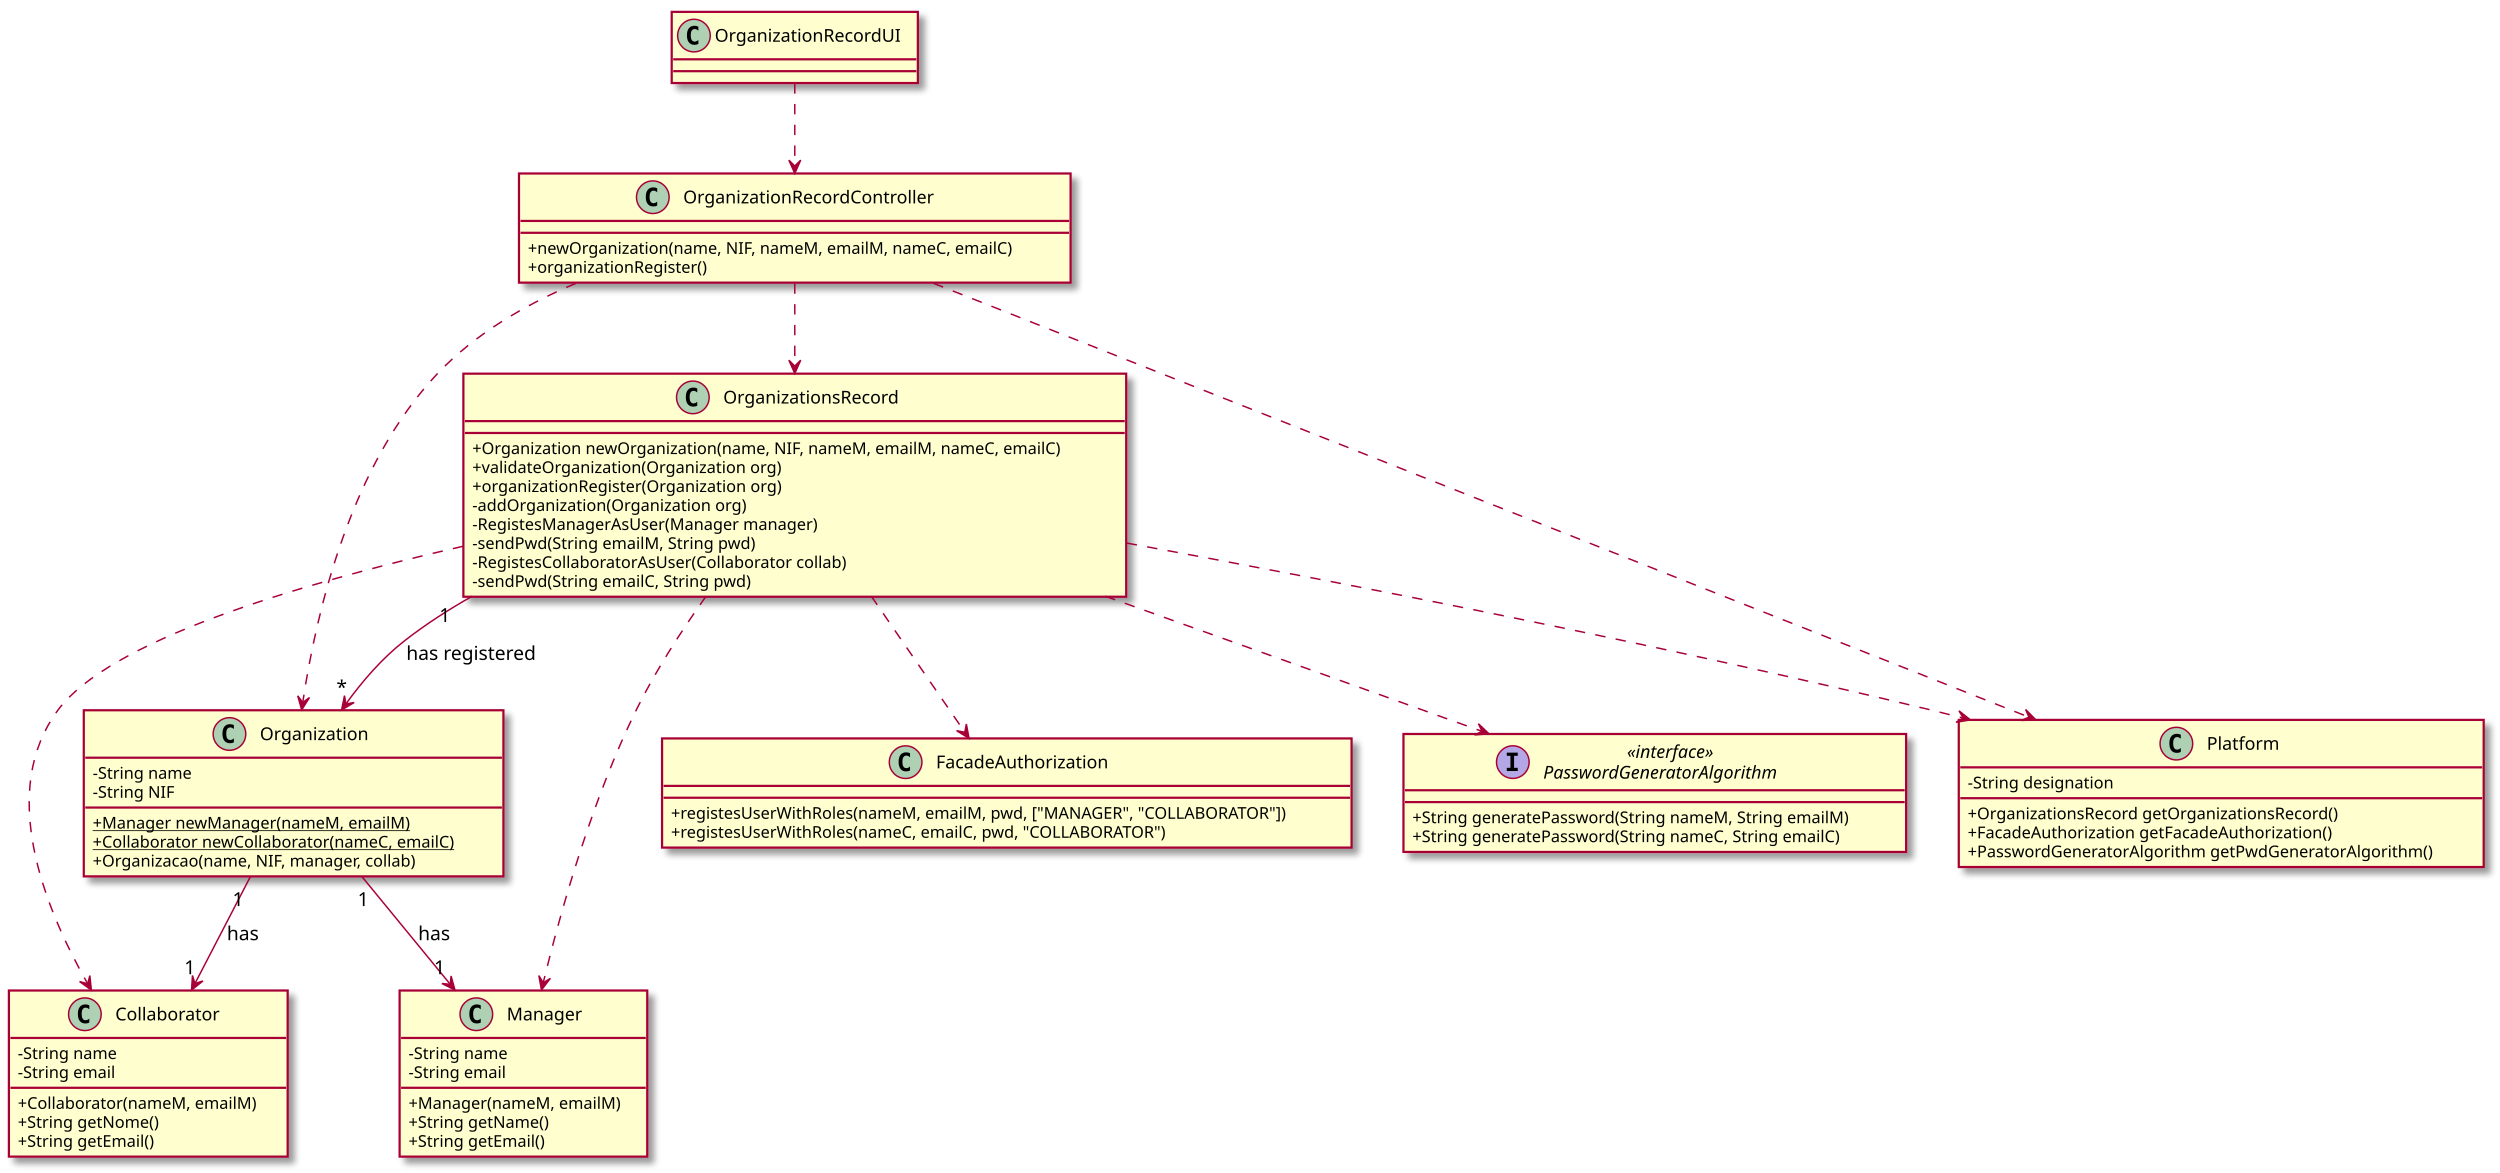
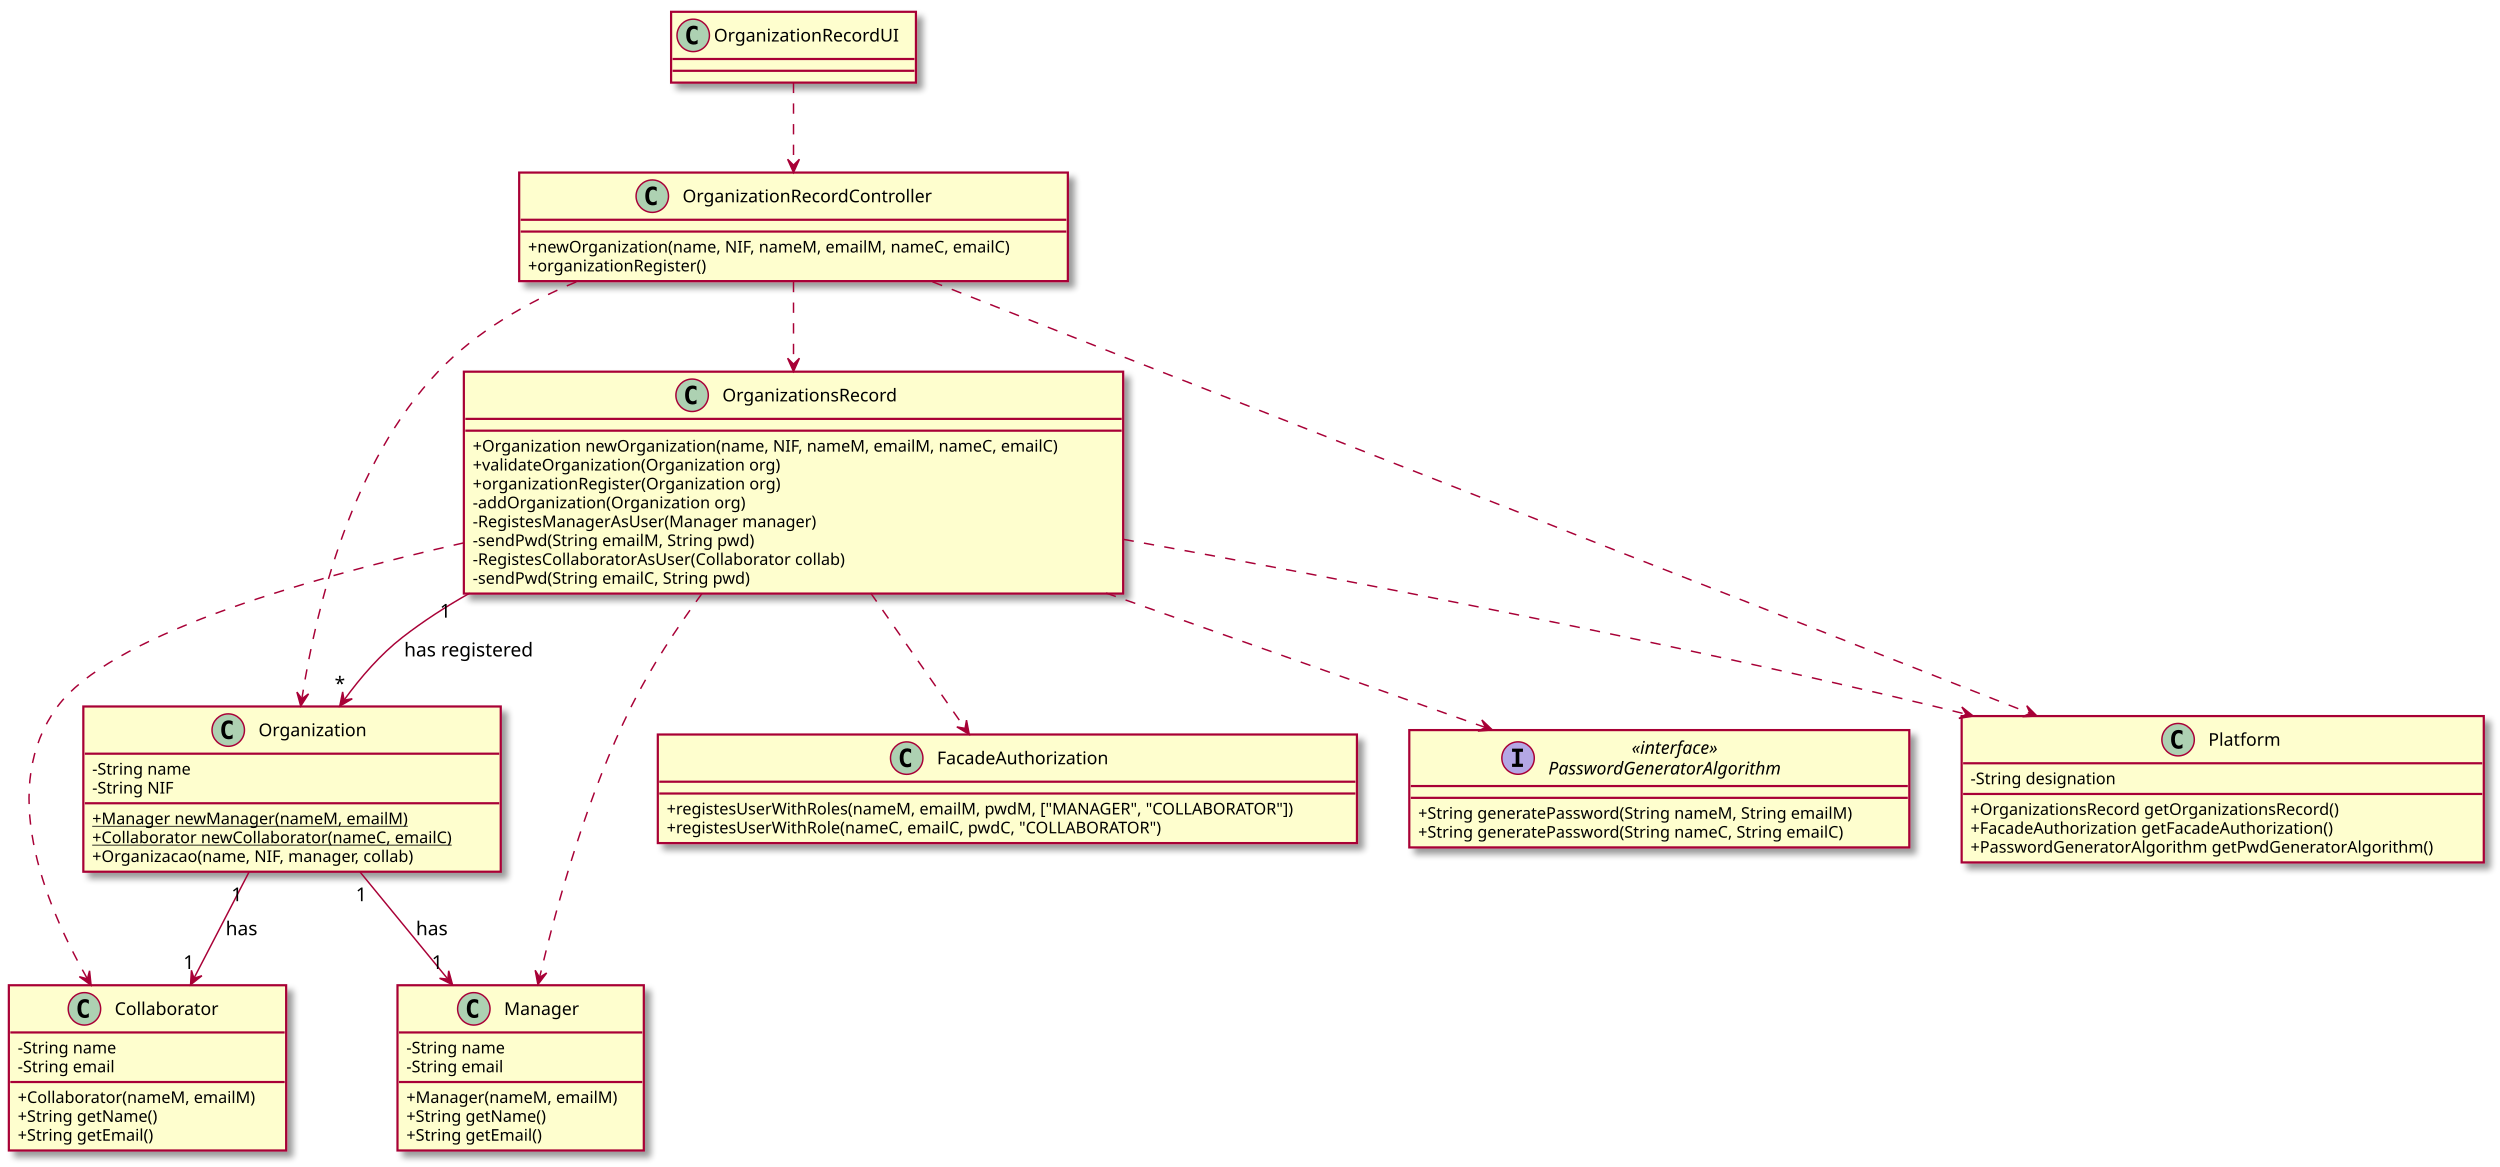
- <svg xmlns="http://www.w3.org/2000/svg" contentScriptType="application/ecmascript" contentStyleType="text/css" height="791px" preserveAspectRatio="none" style="width:1686px;height:791px;" version="1.1" viewBox="0 0 1686 791" width="1686px" zoomAndPan="magnify">
+ <svg xmlns="http://www.w3.org/2000/svg" contentScriptType="application/ecmascript" contentStyleType="text/css" height="791px" preserveAspectRatio="none" style="width:1695px;height:791px;" version="1.1" viewBox="0 0 1695 791" width="1695px" zoomAndPan="magnify">
  <defs>
-     <filter height="300%" id="f1h62i7wqgt88t" width="300%" x="-1" y="-1">
+     <filter height="300%" id="f16jrds9gyqeee" width="300%" x="-1" y="-1">
      <feGaussianBlur result="blurOut" stdDeviation="2.0" />
      <feColorMatrix in="blurOut" result="blurOut2" type="matrix" values="0 0 0 0 0 0 0 0 0 0 0 0 0 0 0 0 0 0 .4 0" />
      <feOffset dx="4.0" dy="4.0" in="blurOut2" result="blurOut3" />
      <feBlend in="SourceGraphic" in2="blurOut3" mode="normal" />
    </filter>
  </defs>
  <g>
-     <rect fill="#FEFECE" filter="url(#f1h62i7wqgt88t)" height="112.023" id="Collaborator" style="stroke: #A80036; stroke-width: 1.5;" width="188" x="6" y="668" />
+     <rect fill="#FEFECE" filter="url(#f16jrds9gyqeee)" height="112.023" id="Collaborator" style="stroke: #A80036; stroke-width: 1.5;" width="188" x="6" y="668" />
    <ellipse cx="57.25" cy="684" fill="#ADD1B2" rx="11" ry="11" style="stroke: #A80036; stroke-width: 1.0;" />
    <path d="M60.219,689.641 Q59.641,689.938 59,690.086 Q58.359,690.234 57.656,690.234 Q55.156,690.234 53.836,688.586 Q52.516,686.938 52.516,683.812 Q52.516,680.688 53.836,679.031 Q55.156,677.375 57.656,677.375 Q58.359,677.375 59.008,677.531 Q59.656,677.688 60.219,677.984 L60.219,680.703 Q59.594,680.125 59,679.852 Q58.406,679.578 57.781,679.578 Q56.438,679.578 55.75,680.648 Q55.062,681.719 55.062,683.812 Q55.062,685.906 55.75,686.977 Q56.438,688.047 57.781,688.047 Q58.406,688.047 59,687.773 Q59.594,687.5 60.219,686.922 L60.219,689.641 Z " />
    <text fill="#000000" font-family="sans-serif" font-size="12" lengthAdjust="spacingAndGlyphs" textLength="77" x="77.75" y="688.154">Collaborator</text>
    <line style="stroke: #A80036; stroke-width: 1.5;" x1="7" x2="193" y1="700" y2="700" />
    <text fill="#000000" font-family="sans-serif" font-size="11" lengthAdjust="spacingAndGlyphs" textLength="74" x="12" y="714.21">-String name</text>
    <text fill="#000000" font-family="sans-serif" font-size="11" lengthAdjust="spacingAndGlyphs" textLength="73" x="12" y="727.015">-String email</text>
    <line style="stroke: #A80036; stroke-width: 1.5;" x1="7" x2="193" y1="733.609" y2="733.609" />
    <text fill="#000000" font-family="sans-serif" font-size="11" lengthAdjust="spacingAndGlyphs" textLength="176" x="12" y="747.82">+Collaborator(nameM, emailM)</text>
-     <text fill="#000000" font-family="sans-serif" font-size="11" lengthAdjust="spacingAndGlyphs" textLength="106" x="12" y="760.625">+String getNome()</text>
+     <text fill="#000000" font-family="sans-serif" font-size="11" lengthAdjust="spacingAndGlyphs" textLength="106" x="12" y="760.625">+String getName()</text>
    <text fill="#000000" font-family="sans-serif" font-size="11" lengthAdjust="spacingAndGlyphs" textLength="104" x="12" y="773.429">+String getEmail()</text>
-     <rect fill="#FEFECE" filter="url(#f1h62i7wqgt88t)" height="112.023" id="Manager" style="stroke: #A80036; stroke-width: 1.5;" width="167" x="269.5" y="668" />
+     <rect fill="#FEFECE" filter="url(#f16jrds9gyqeee)" height="112.023" id="Manager" style="stroke: #A80036; stroke-width: 1.5;" width="167" x="269.5" y="668" />
    <ellipse cx="321.25" cy="684" fill="#ADD1B2" rx="11" ry="11" style="stroke: #A80036; stroke-width: 1.0;" />
    <path d="M324.219,689.641 Q323.641,689.938 323,690.086 Q322.359,690.234 321.656,690.234 Q319.156,690.234 317.836,688.586 Q316.516,686.938 316.516,683.812 Q316.516,680.688 317.836,679.031 Q319.156,677.375 321.656,677.375 Q322.359,677.375 323.008,677.531 Q323.656,677.688 324.219,677.984 L324.219,680.703 Q323.594,680.125 323,679.852 Q322.406,679.578 321.781,679.578 Q320.438,679.578 319.75,680.648 Q319.062,681.719 319.062,683.812 Q319.062,685.906 319.75,686.977 Q320.438,688.047 321.781,688.047 Q322.406,688.047 323,687.773 Q323.594,687.5 324.219,686.922 L324.219,689.641 Z " />
    <text fill="#000000" font-family="sans-serif" font-size="12" lengthAdjust="spacingAndGlyphs" textLength="55" x="341.75" y="688.154">Manager</text>
    <line style="stroke: #A80036; stroke-width: 1.5;" x1="270.5" x2="435.5" y1="700" y2="700" />
    <text fill="#000000" font-family="sans-serif" font-size="11" lengthAdjust="spacingAndGlyphs" textLength="74" x="275.5" y="714.21">-String name</text>
    <text fill="#000000" font-family="sans-serif" font-size="11" lengthAdjust="spacingAndGlyphs" textLength="73" x="275.5" y="727.015">-String email</text>
    <line style="stroke: #A80036; stroke-width: 1.5;" x1="270.5" x2="435.5" y1="733.609" y2="733.609" />
    <text fill="#000000" font-family="sans-serif" font-size="11" lengthAdjust="spacingAndGlyphs" textLength="155" x="275.5" y="747.82">+Manager(nameM, emailM)</text>
    <text fill="#000000" font-family="sans-serif" font-size="11" lengthAdjust="spacingAndGlyphs" textLength="106" x="275.5" y="760.625">+String getName()</text>
    <text fill="#000000" font-family="sans-serif" font-size="11" lengthAdjust="spacingAndGlyphs" textLength="104" x="275.5" y="773.429">+String getEmail()</text>
-     <rect fill="#FEFECE" filter="url(#f1h62i7wqgt88t)" height="112.023" id="Organization" style="stroke: #A80036; stroke-width: 1.5;" width="283" x="56.5" y="479" />
+     <rect fill="#FEFECE" filter="url(#f16jrds9gyqeee)" height="112.023" id="Organization" style="stroke: #A80036; stroke-width: 1.5;" width="283" x="56.5" y="479" />
    <ellipse cx="154.75" cy="495" fill="#ADD1B2" rx="11" ry="11" style="stroke: #A80036; stroke-width: 1.0;" />
    <path d="M157.719,500.641 Q157.141,500.938 156.5,501.086 Q155.859,501.234 155.156,501.234 Q152.656,501.234 151.336,499.586 Q150.016,497.938 150.016,494.812 Q150.016,491.688 151.336,490.031 Q152.656,488.375 155.156,488.375 Q155.859,488.375 156.508,488.531 Q157.156,488.688 157.719,488.984 L157.719,491.703 Q157.094,491.125 156.5,490.852 Q155.906,490.578 155.281,490.578 Q153.938,490.578 153.25,491.648 Q152.562,492.719 152.562,494.812 Q152.562,496.906 153.25,497.977 Q153.938,499.047 155.281,499.047 Q155.906,499.047 156.5,498.773 Q157.094,498.5 157.719,497.922 L157.719,500.641 Z " />
    <text fill="#000000" font-family="sans-serif" font-size="12" lengthAdjust="spacingAndGlyphs" textLength="78" x="175.25" y="499.154">Organization</text>
    <line style="stroke: #A80036; stroke-width: 1.5;" x1="57.5" x2="338.5" y1="511" y2="511" />
    <text fill="#000000" font-family="sans-serif" font-size="11" lengthAdjust="spacingAndGlyphs" textLength="74" x="62.5" y="525.21">-String name</text>
    <text fill="#000000" font-family="sans-serif" font-size="11" lengthAdjust="spacingAndGlyphs" textLength="59" x="62.5" y="538.015">-String NIF</text>
    <line style="stroke: #A80036; stroke-width: 1.5;" x1="57.5" x2="338.5" y1="544.609" y2="544.609" />
    <text fill="#000000" font-family="sans-serif" font-size="11" lengthAdjust="spacingAndGlyphs" text-decoration="underline" textLength="231" x="62.5" y="558.82">+Manager newManager(nameM, emailM)</text>
    <text fill="#000000" font-family="sans-serif" font-size="11" lengthAdjust="spacingAndGlyphs" text-decoration="underline" textLength="271" x="62.5" y="571.625">+Collaborator newCollaborator(nameC, emailC)</text>
    <text fill="#000000" font-family="sans-serif" font-size="11" lengthAdjust="spacingAndGlyphs" textLength="244" x="62.5" y="584.429">+Organizacao(name, NIF, manager, collab)</text>
-     <rect fill="#FEFECE" filter="url(#f1h62i7wqgt88t)" height="99.219" id="Platform" style="stroke: #A80036; stroke-width: 1.5;" width="354" x="1321" y="485.5" />
-     <ellipse cx="1467.75" cy="501.5" fill="#ADD1B2" rx="11" ry="11" style="stroke: #A80036; stroke-width: 1.0;" />
-     <path d="M1470.719,507.141 Q1470.141,507.438 1469.5,507.586 Q1468.859,507.734 1468.156,507.734 Q1465.656,507.734 1464.336,506.086 Q1463.016,504.438 1463.016,501.312 Q1463.016,498.188 1464.336,496.531 Q1465.656,494.875 1468.156,494.875 Q1468.859,494.875 1469.508,495.031 Q1470.156,495.188 1470.719,495.484 L1470.719,498.203 Q1470.094,497.625 1469.5,497.352 Q1468.906,497.078 1468.281,497.078 Q1466.938,497.078 1466.25,498.148 Q1465.562,499.219 1465.562,501.312 Q1465.562,503.406 1466.25,504.477 Q1466.938,505.547 1468.281,505.547 Q1468.906,505.547 1469.5,505.273 Q1470.094,505 1470.719,504.422 L1470.719,507.141 Z " />
-     <text fill="#000000" font-family="sans-serif" font-size="12" lengthAdjust="spacingAndGlyphs" textLength="52" x="1488.25" y="505.654">Platform</text>
-     <line style="stroke: #A80036; stroke-width: 1.5;" x1="1322" x2="1674" y1="517.5" y2="517.5" />
-     <text fill="#000000" font-family="sans-serif" font-size="11" lengthAdjust="spacingAndGlyphs" textLength="108" x="1327" y="531.71">-String designation</text>
-     <line style="stroke: #A80036; stroke-width: 1.5;" x1="1322" x2="1674" y1="538.305" y2="538.305" />
-     <text fill="#000000" font-family="sans-serif" font-size="11" lengthAdjust="spacingAndGlyphs" textLength="273" x="1327" y="552.515">+OrganizationsRecord getOrganizationsRecord()</text>
-     <text fill="#000000" font-family="sans-serif" font-size="11" lengthAdjust="spacingAndGlyphs" textLength="265" x="1327" y="565.32">+FacadeAuthorization getFacadeAuthorization()</text>
-     <text fill="#000000" font-family="sans-serif" font-size="11" lengthAdjust="spacingAndGlyphs" textLength="342" x="1327" y="578.125">+PasswordGeneratorAlgorithm getPwdGeneratorAlgorithm()</text>
-     <rect fill="#FEFECE" filter="url(#f1h62i7wqgt88t)" height="150.438" id="OrganizationsRecord" style="stroke: #A80036; stroke-width: 1.5;" width="447" x="312.5" y="252" />
-     <ellipse cx="467.25" cy="268" fill="#ADD1B2" rx="11" ry="11" style="stroke: #A80036; stroke-width: 1.0;" />
-     <path d="M470.219,273.641 Q469.641,273.938 469,274.086 Q468.359,274.234 467.656,274.234 Q465.156,274.234 463.836,272.586 Q462.516,270.938 462.516,267.812 Q462.516,264.688 463.836,263.031 Q465.156,261.375 467.656,261.375 Q468.359,261.375 469.008,261.531 Q469.656,261.688 470.219,261.984 L470.219,264.703 Q469.594,264.125 469,263.852 Q468.406,263.578 467.781,263.578 Q466.438,263.578 465.75,264.648 Q465.062,265.719 465.062,267.812 Q465.062,269.906 465.75,270.977 Q466.438,272.047 467.781,272.047 Q468.406,272.047 469,271.773 Q469.594,271.5 470.219,270.922 L470.219,273.641 Z " />
-     <text fill="#000000" font-family="sans-serif" font-size="12" lengthAdjust="spacingAndGlyphs" textLength="129" x="487.75" y="272.154">OrganizationsRecord</text>
-     <line style="stroke: #A80036; stroke-width: 1.5;" x1="313.5" x2="758.5" y1="284" y2="284" />
-     <line style="stroke: #A80036; stroke-width: 1.5;" x1="313.5" x2="758.5" y1="292" y2="292" />
-     <text fill="#000000" font-family="sans-serif" font-size="11" lengthAdjust="spacingAndGlyphs" textLength="435" x="318.5" y="306.21">+Organization newOrganization(name, NIF, nameM, emailM, nameC, emailC)</text>
-     <text fill="#000000" font-family="sans-serif" font-size="11" lengthAdjust="spacingAndGlyphs" textLength="226" x="318.5" y="319.015">+validateOrganization(Organization org)</text>
-     <text fill="#000000" font-family="sans-serif" font-size="11" lengthAdjust="spacingAndGlyphs" textLength="227" x="318.5" y="331.82">+organizationRegister(Organization org)</text>
-     <text fill="#000000" font-family="sans-serif" font-size="11" lengthAdjust="spacingAndGlyphs" textLength="198" x="318.5" y="344.625">-addOrganization(Organization org)</text>
-     <text fill="#000000" font-family="sans-serif" font-size="11" lengthAdjust="spacingAndGlyphs" textLength="255" x="318.5" y="357.429">-RegistesManagerAsUser(Manager manager)</text>
-     <text fill="#000000" font-family="sans-serif" font-size="11" lengthAdjust="spacingAndGlyphs" textLength="210" x="318.5" y="370.234">-sendPwd(String emailM, String pwd)</text>
-     <text fill="#000000" font-family="sans-serif" font-size="11" lengthAdjust="spacingAndGlyphs" textLength="279" x="318.5" y="383.039">-RegistesCollaboratorAsUser(Collaborator collab)</text>
-     <text fill="#000000" font-family="sans-serif" font-size="11" lengthAdjust="spacingAndGlyphs" textLength="209" x="318.5" y="395.843">-sendPwd(String emailC, String pwd)</text>
-     <rect fill="#FEFECE" filter="url(#f1h62i7wqgt88t)" height="73.609" id="FacadeAuthorization" style="stroke: #A80036; stroke-width: 1.5;" width="465" x="446.5" y="498" />
-     <ellipse cx="610.75" cy="514" fill="#ADD1B2" rx="11" ry="11" style="stroke: #A80036; stroke-width: 1.0;" />
-     <path d="M613.719,519.641 Q613.141,519.938 612.5,520.086 Q611.859,520.234 611.156,520.234 Q608.656,520.234 607.336,518.586 Q606.016,516.938 606.016,513.812 Q606.016,510.688 607.336,509.031 Q608.656,507.375 611.156,507.375 Q611.859,507.375 612.508,507.531 Q613.156,507.688 613.719,507.984 L613.719,510.703 Q613.094,510.125 612.5,509.852 Q611.906,509.578 611.281,509.578 Q609.938,509.578 609.25,510.648 Q608.562,511.719 608.562,513.812 Q608.562,515.906 609.25,516.977 Q609.938,518.047 611.281,518.047 Q611.906,518.047 612.5,517.773 Q613.094,517.5 613.719,516.922 L613.719,519.641 Z " />
-     <text fill="#000000" font-family="sans-serif" font-size="12" lengthAdjust="spacingAndGlyphs" textLength="128" x="631.25" y="518.154">FacadeAuthorization</text>
-     <line style="stroke: #A80036; stroke-width: 1.5;" x1="447.5" x2="910.5" y1="530" y2="530" />
-     <line style="stroke: #A80036; stroke-width: 1.5;" x1="447.5" x2="910.5" y1="538" y2="538" />
-     <text fill="#000000" font-family="sans-serif" font-size="11" lengthAdjust="spacingAndGlyphs" textLength="453" x="452.5" y="552.21">+registesUserWithRoles(nameM, emailM, pwd, ["MANAGER", "COLLABORATOR"])</text>
-     <text fill="#000000" font-family="sans-serif" font-size="11" lengthAdjust="spacingAndGlyphs" textLength="371" x="452.5" y="565.015">+registesUserWithRoles(nameC, emailC, pwd, "COLLABORATOR")</text>
-     <rect fill="#FEFECE" filter="url(#f1h62i7wqgt88t)" height="79.547" id="PasswordGeneratorAlgorithm" style="stroke: #A80036; stroke-width: 1.5;" width="339" x="946.5" y="495" />
-     <ellipse cx="1020.25" cy="513.969" fill="#B4A7E5" rx="11" ry="11" style="stroke: #A80036; stroke-width: 1.0;" />
-     <path d="M1016.172,509.734 L1016.172,507.578 L1023.562,507.578 L1023.562,509.734 L1021.094,509.734 L1021.094,517.812 L1023.562,517.812 L1023.562,519.969 L1016.172,519.969 L1016.172,517.812 L1018.641,517.812 L1018.641,509.734 L1016.172,509.734 Z " />
-     <text fill="#000000" font-family="sans-serif" font-size="12" font-style="italic" lengthAdjust="spacingAndGlyphs" textLength="70" x="1097.25" y="511.139">«interface»</text>
-     <text fill="#000000" font-family="sans-serif" font-size="12" font-style="italic" lengthAdjust="spacingAndGlyphs" textLength="183" x="1040.75" y="525.107">PasswordGeneratorAlgorithm</text>
-     <line style="stroke: #A80036; stroke-width: 1.5;" x1="947.5" x2="1284.5" y1="532.938" y2="532.938" />
-     <line style="stroke: #A80036; stroke-width: 1.5;" x1="947.5" x2="1284.5" y1="540.938" y2="540.938" />
-     <text fill="#000000" font-family="sans-serif" font-size="11" lengthAdjust="spacingAndGlyphs" textLength="327" x="952.5" y="555.148">+String generatePassword(String nameM, String emailM)</text>
-     <text fill="#000000" font-family="sans-serif" font-size="11" lengthAdjust="spacingAndGlyphs" textLength="325" x="952.5" y="567.953">+String generatePassword(String nameC, String emailC)</text>
-     <rect fill="#FEFECE" filter="url(#f1h62i7wqgt88t)" height="73.609" id="OrganizationRecordController" style="stroke: #A80036; stroke-width: 1.5;" width="372" x="350" y="117" />
-     <ellipse cx="440.25" cy="133" fill="#ADD1B2" rx="11" ry="11" style="stroke: #A80036; stroke-width: 1.0;" />
-     <path d="M443.219,138.641 Q442.641,138.938 442,139.086 Q441.359,139.234 440.656,139.234 Q438.156,139.234 436.836,137.586 Q435.516,135.938 435.516,132.812 Q435.516,129.688 436.836,128.031 Q438.156,126.375 440.656,126.375 Q441.359,126.375 442.008,126.531 Q442.656,126.688 443.219,126.984 L443.219,129.703 Q442.594,129.125 442,128.852 Q441.406,128.578 440.781,128.578 Q439.438,128.578 438.75,129.648 Q438.062,130.719 438.062,132.812 Q438.062,134.906 438.75,135.977 Q439.438,137.047 440.781,137.047 Q441.406,137.047 442,136.773 Q442.594,136.5 443.219,135.922 L443.219,138.641 Z " />
-     <text fill="#000000" font-family="sans-serif" font-size="12" lengthAdjust="spacingAndGlyphs" textLength="183" x="460.75" y="137.154">OrganizationRecordController</text>
-     <line style="stroke: #A80036; stroke-width: 1.5;" x1="351" x2="721" y1="149" y2="149" />
-     <line style="stroke: #A80036; stroke-width: 1.5;" x1="351" x2="721" y1="157" y2="157" />
-     <text fill="#000000" font-family="sans-serif" font-size="11" lengthAdjust="spacingAndGlyphs" textLength="360" x="356" y="171.21">+newOrganization(name, NIF, nameM, emailM, nameC, emailC)</text>
-     <text fill="#000000" font-family="sans-serif" font-size="11" lengthAdjust="spacingAndGlyphs" textLength="133" x="356" y="184.015">+organizationRegister()</text>
-     <rect fill="#FEFECE" filter="url(#f1h62i7wqgt88t)" height="48" id="OrganizationRecordUI" style="stroke: #A80036; stroke-width: 1.5;" width="166" x="453" y="8" />
-     <ellipse cx="468" cy="24" fill="#ADD1B2" rx="11" ry="11" style="stroke: #A80036; stroke-width: 1.0;" />
-     <path d="M470.969,29.641 Q470.391,29.938 469.75,30.086 Q469.109,30.234 468.406,30.234 Q465.906,30.234 464.586,28.586 Q463.266,26.938 463.266,23.812 Q463.266,20.688 464.586,19.031 Q465.906,17.375 468.406,17.375 Q469.109,17.375 469.758,17.531 Q470.406,17.688 470.969,17.984 L470.969,20.703 Q470.344,20.125 469.75,19.852 Q469.156,19.578 468.531,19.578 Q467.188,19.578 466.5,20.648 Q465.812,21.719 465.812,23.812 Q465.812,25.906 466.5,26.977 Q467.188,28.047 468.531,28.047 Q469.156,28.047 469.75,27.773 Q470.344,27.5 470.969,26.922 L470.969,29.641 Z " />
-     <text fill="#000000" font-family="sans-serif" font-size="12" lengthAdjust="spacingAndGlyphs" textLength="134" x="482" y="28.154">OrganizationRecordUI</text>
-     <line style="stroke: #A80036; stroke-width: 1.5;" x1="454" x2="618" y1="40" y2="40" />
-     <line style="stroke: #A80036; stroke-width: 1.5;" x1="454" x2="618" y1="48" y2="48" />
-     <path d="M536,56.103 C536,71.972 536,93.177 536,111.793 " fill="none" id="OrganizationRecordUI-&gt;OrganizationRecordController" style="stroke: #A80036; stroke-width: 1.0; stroke-dasharray: 7.0,7.0;" />
-     <polygon fill="#A80036" points="536,116.969,540,107.969,536,111.969,532,107.969,536,116.969" style="stroke: #A80036; stroke-width: 1.0;" />
-     <path d="M629.553,191.052 C802.216,259.435 1171.259,405.594 1368.077,483.544 " fill="none" id="OrganizationRecordController-&gt;Platform" style="stroke: #A80036; stroke-width: 1.0; stroke-dasharray: 7.0,7.0;" />
-     <polygon fill="#A80036" points="1372.983,485.487,1366.088,478.454,1368.334,483.646,1363.142,485.892,1372.983,485.487" style="stroke: #A80036; stroke-width: 1.0;" />
-     <path d="M536,191.113 C536,207.357 536,227.096 536,246.438 " fill="none" id="OrganizationRecordController-&gt;OrganizationsRecord" style="stroke: #A80036; stroke-width: 1.0; stroke-dasharray: 7.0,7.0;" />
-     <polygon fill="#A80036" points="536,251.879,540,242.879,536,246.879,532,242.879,536,251.879" style="stroke: #A80036; stroke-width: 1.0;" />
-     <path d="M388.291,191.11 C354.11,205.482 320.368,225.17 295,252 C237.126,313.21 213.65,410.454 204.215,473.504 " fill="none" id="OrganizationRecordController-&gt;Organization" style="stroke: #A80036; stroke-width: 1.0; stroke-dasharray: 7.0,7.0;" />
-     <polygon fill="#A80036" points="203.453,478.739,208.709,470.41,204.174,473.791,200.792,469.256,203.453,478.739" style="stroke: #A80036; stroke-width: 1.0;" />
-     <path d="M318.434,402.106 C302.433,411.12 287.072,421.064 273,432 C257.993,443.663 244.611,459.099 233.453,474.463 " fill="none" id="OrganizationsRecord-&gt;Organization" style="stroke: #A80036; stroke-width: 1.0;" />
-     <polygon fill="#A80036" points="230.366,478.791,238.849,473.787,233.269,474.721,232.336,469.141,230.366,478.791" style="stroke: #A80036; stroke-width: 1.0;" />
+     <rect fill="#FEFECE" filter="url(#f16jrds9gyqeee)" height="99.219" id="Platform" style="stroke: #A80036; stroke-width: 1.5;" width="354" x="1330" y="485.5" />
+     <ellipse cx="1476.75" cy="501.5" fill="#ADD1B2" rx="11" ry="11" style="stroke: #A80036; stroke-width: 1.0;" />
+     <path d="M1479.719,507.141 Q1479.141,507.438 1478.5,507.586 Q1477.859,507.734 1477.156,507.734 Q1474.656,507.734 1473.336,506.086 Q1472.016,504.438 1472.016,501.312 Q1472.016,498.188 1473.336,496.531 Q1474.656,494.875 1477.156,494.875 Q1477.859,494.875 1478.508,495.031 Q1479.156,495.188 1479.719,495.484 L1479.719,498.203 Q1479.094,497.625 1478.5,497.352 Q1477.906,497.078 1477.281,497.078 Q1475.938,497.078 1475.25,498.148 Q1474.562,499.219 1474.562,501.312 Q1474.562,503.406 1475.25,504.477 Q1475.938,505.547 1477.281,505.547 Q1477.906,505.547 1478.5,505.273 Q1479.094,505 1479.719,504.422 L1479.719,507.141 Z " />
+     <text fill="#000000" font-family="sans-serif" font-size="12" lengthAdjust="spacingAndGlyphs" textLength="52" x="1497.25" y="505.654">Platform</text>
+     <line style="stroke: #A80036; stroke-width: 1.5;" x1="1331" x2="1683" y1="517.5" y2="517.5" />
+     <text fill="#000000" font-family="sans-serif" font-size="11" lengthAdjust="spacingAndGlyphs" textLength="108" x="1336" y="531.71">-String designation</text>
+     <line style="stroke: #A80036; stroke-width: 1.5;" x1="1331" x2="1683" y1="538.305" y2="538.305" />
+     <text fill="#000000" font-family="sans-serif" font-size="11" lengthAdjust="spacingAndGlyphs" textLength="273" x="1336" y="552.515">+OrganizationsRecord getOrganizationsRecord()</text>
+     <text fill="#000000" font-family="sans-serif" font-size="11" lengthAdjust="spacingAndGlyphs" textLength="265" x="1336" y="565.32">+FacadeAuthorization getFacadeAuthorization()</text>
+     <text fill="#000000" font-family="sans-serif" font-size="11" lengthAdjust="spacingAndGlyphs" textLength="342" x="1336" y="578.125">+PasswordGeneratorAlgorithm getPwdGeneratorAlgorithm()</text>
+     <rect fill="#FEFECE" filter="url(#f16jrds9gyqeee)" height="150.438" id="OrganizationsRecord" style="stroke: #A80036; stroke-width: 1.5;" width="447" x="314.5" y="252" />
+     <ellipse cx="469.25" cy="268" fill="#ADD1B2" rx="11" ry="11" style="stroke: #A80036; stroke-width: 1.0;" />
+     <path d="M472.219,273.641 Q471.641,273.938 471,274.086 Q470.359,274.234 469.656,274.234 Q467.156,274.234 465.836,272.586 Q464.516,270.938 464.516,267.812 Q464.516,264.688 465.836,263.031 Q467.156,261.375 469.656,261.375 Q470.359,261.375 471.008,261.531 Q471.656,261.688 472.219,261.984 L472.219,264.703 Q471.594,264.125 471,263.852 Q470.406,263.578 469.781,263.578 Q468.438,263.578 467.75,264.648 Q467.062,265.719 467.062,267.812 Q467.062,269.906 467.75,270.977 Q468.438,272.047 469.781,272.047 Q470.406,272.047 471,271.773 Q471.594,271.5 472.219,270.922 L472.219,273.641 Z " />
+     <text fill="#000000" font-family="sans-serif" font-size="12" lengthAdjust="spacingAndGlyphs" textLength="129" x="489.75" y="272.154">OrganizationsRecord</text>
+     <line style="stroke: #A80036; stroke-width: 1.5;" x1="315.5" x2="760.5" y1="284" y2="284" />
+     <line style="stroke: #A80036; stroke-width: 1.5;" x1="315.5" x2="760.5" y1="292" y2="292" />
+     <text fill="#000000" font-family="sans-serif" font-size="11" lengthAdjust="spacingAndGlyphs" textLength="435" x="320.5" y="306.21">+Organization newOrganization(name, NIF, nameM, emailM, nameC, emailC)</text>
+     <text fill="#000000" font-family="sans-serif" font-size="11" lengthAdjust="spacingAndGlyphs" textLength="226" x="320.5" y="319.015">+validateOrganization(Organization org)</text>
+     <text fill="#000000" font-family="sans-serif" font-size="11" lengthAdjust="spacingAndGlyphs" textLength="227" x="320.5" y="331.82">+organizationRegister(Organization org)</text>
+     <text fill="#000000" font-family="sans-serif" font-size="11" lengthAdjust="spacingAndGlyphs" textLength="198" x="320.5" y="344.625">-addOrganization(Organization org)</text>
+     <text fill="#000000" font-family="sans-serif" font-size="11" lengthAdjust="spacingAndGlyphs" textLength="255" x="320.5" y="357.429">-RegistesManagerAsUser(Manager manager)</text>
+     <text fill="#000000" font-family="sans-serif" font-size="11" lengthAdjust="spacingAndGlyphs" textLength="210" x="320.5" y="370.234">-sendPwd(String emailM, String pwd)</text>
+     <text fill="#000000" font-family="sans-serif" font-size="11" lengthAdjust="spacingAndGlyphs" textLength="279" x="320.5" y="383.039">-RegistesCollaboratorAsUser(Collaborator collab)</text>
+     <text fill="#000000" font-family="sans-serif" font-size="11" lengthAdjust="spacingAndGlyphs" textLength="209" x="320.5" y="395.843">-sendPwd(String emailC, String pwd)</text>
+     <rect fill="#FEFECE" filter="url(#f16jrds9gyqeee)" height="73.609" id="FacadeAuthorization" style="stroke: #A80036; stroke-width: 1.5;" width="474" x="446" y="498" />
+     <ellipse cx="614.75" cy="514" fill="#ADD1B2" rx="11" ry="11" style="stroke: #A80036; stroke-width: 1.0;" />
+     <path d="M617.719,519.641 Q617.141,519.938 616.5,520.086 Q615.859,520.234 615.156,520.234 Q612.656,520.234 611.336,518.586 Q610.016,516.938 610.016,513.812 Q610.016,510.688 611.336,509.031 Q612.656,507.375 615.156,507.375 Q615.859,507.375 616.508,507.531 Q617.156,507.688 617.719,507.984 L617.719,510.703 Q617.094,510.125 616.5,509.852 Q615.906,509.578 615.281,509.578 Q613.938,509.578 613.25,510.648 Q612.562,511.719 612.562,513.812 Q612.562,515.906 613.25,516.977 Q613.938,518.047 615.281,518.047 Q615.906,518.047 616.5,517.773 Q617.094,517.5 617.719,516.922 L617.719,519.641 Z " />
+     <text fill="#000000" font-family="sans-serif" font-size="12" lengthAdjust="spacingAndGlyphs" textLength="128" x="635.25" y="518.154">FacadeAuthorization</text>
+     <line style="stroke: #A80036; stroke-width: 1.5;" x1="447" x2="919" y1="530" y2="530" />
+     <line style="stroke: #A80036; stroke-width: 1.5;" x1="447" x2="919" y1="538" y2="538" />
+     <text fill="#000000" font-family="sans-serif" font-size="11" lengthAdjust="spacingAndGlyphs" textLength="462" x="452" y="552.21">+registesUserWithRoles(nameM, emailM, pwdM, ["MANAGER", "COLLABORATOR"])</text>
+     <text fill="#000000" font-family="sans-serif" font-size="11" lengthAdjust="spacingAndGlyphs" textLength="372" x="452" y="565.015">+registesUserWithRole(nameC, emailC, pwdC, "COLLABORATOR")</text>
+     <rect fill="#FEFECE" filter="url(#f16jrds9gyqeee)" height="79.547" id="PasswordGeneratorAlgorithm" style="stroke: #A80036; stroke-width: 1.5;" width="339" x="955.5" y="495" />
+     <ellipse cx="1029.25" cy="513.969" fill="#B4A7E5" rx="11" ry="11" style="stroke: #A80036; stroke-width: 1.0;" />
+     <path d="M1025.172,509.734 L1025.172,507.578 L1032.562,507.578 L1032.562,509.734 L1030.094,509.734 L1030.094,517.812 L1032.562,517.812 L1032.562,519.969 L1025.172,519.969 L1025.172,517.812 L1027.641,517.812 L1027.641,509.734 L1025.172,509.734 Z " />
+     <text fill="#000000" font-family="sans-serif" font-size="12" font-style="italic" lengthAdjust="spacingAndGlyphs" textLength="70" x="1106.25" y="511.139">«interface»</text>
+     <text fill="#000000" font-family="sans-serif" font-size="12" font-style="italic" lengthAdjust="spacingAndGlyphs" textLength="183" x="1049.75" y="525.107">PasswordGeneratorAlgorithm</text>
+     <line style="stroke: #A80036; stroke-width: 1.5;" x1="956.5" x2="1293.5" y1="532.938" y2="532.938" />
+     <line style="stroke: #A80036; stroke-width: 1.5;" x1="956.5" x2="1293.5" y1="540.938" y2="540.938" />
+     <text fill="#000000" font-family="sans-serif" font-size="11" lengthAdjust="spacingAndGlyphs" textLength="327" x="961.5" y="555.148">+String generatePassword(String nameM, String emailM)</text>
+     <text fill="#000000" font-family="sans-serif" font-size="11" lengthAdjust="spacingAndGlyphs" textLength="325" x="961.5" y="567.953">+String generatePassword(String nameC, String emailC)</text>
+     <rect fill="#FEFECE" filter="url(#f16jrds9gyqeee)" height="73.609" id="OrganizationRecordController" style="stroke: #A80036; stroke-width: 1.5;" width="372" x="352" y="117" />
+     <ellipse cx="442.25" cy="133" fill="#ADD1B2" rx="11" ry="11" style="stroke: #A80036; stroke-width: 1.0;" />
+     <path d="M445.219,138.641 Q444.641,138.938 444,139.086 Q443.359,139.234 442.656,139.234 Q440.156,139.234 438.836,137.586 Q437.516,135.938 437.516,132.812 Q437.516,129.688 438.836,128.031 Q440.156,126.375 442.656,126.375 Q443.359,126.375 444.008,126.531 Q444.656,126.688 445.219,126.984 L445.219,129.703 Q444.594,129.125 444,128.852 Q443.406,128.578 442.781,128.578 Q441.438,128.578 440.75,129.648 Q440.062,130.719 440.062,132.812 Q440.062,134.906 440.75,135.977 Q441.438,137.047 442.781,137.047 Q443.406,137.047 444,136.773 Q444.594,136.5 445.219,135.922 L445.219,138.641 Z " />
+     <text fill="#000000" font-family="sans-serif" font-size="12" lengthAdjust="spacingAndGlyphs" textLength="183" x="462.75" y="137.154">OrganizationRecordController</text>
+     <line style="stroke: #A80036; stroke-width: 1.5;" x1="353" x2="723" y1="149" y2="149" />
+     <line style="stroke: #A80036; stroke-width: 1.5;" x1="353" x2="723" y1="157" y2="157" />
+     <text fill="#000000" font-family="sans-serif" font-size="11" lengthAdjust="spacingAndGlyphs" textLength="360" x="358" y="171.21">+newOrganization(name, NIF, nameM, emailM, nameC, emailC)</text>
+     <text fill="#000000" font-family="sans-serif" font-size="11" lengthAdjust="spacingAndGlyphs" textLength="133" x="358" y="184.015">+organizationRegister()</text>
+     <rect fill="#FEFECE" filter="url(#f16jrds9gyqeee)" height="48" id="OrganizationRecordUI" style="stroke: #A80036; stroke-width: 1.5;" width="166" x="455" y="8" />
+     <ellipse cx="470" cy="24" fill="#ADD1B2" rx="11" ry="11" style="stroke: #A80036; stroke-width: 1.0;" />
+     <path d="M472.969,29.641 Q472.391,29.938 471.75,30.086 Q471.109,30.234 470.406,30.234 Q467.906,30.234 466.586,28.586 Q465.266,26.938 465.266,23.812 Q465.266,20.688 466.586,19.031 Q467.906,17.375 470.406,17.375 Q471.109,17.375 471.758,17.531 Q472.406,17.688 472.969,17.984 L472.969,20.703 Q472.344,20.125 471.75,19.852 Q471.156,19.578 470.531,19.578 Q469.188,19.578 468.5,20.648 Q467.812,21.719 467.812,23.812 Q467.812,25.906 468.5,26.977 Q469.188,28.047 470.531,28.047 Q471.156,28.047 471.75,27.773 Q472.344,27.5 472.969,26.922 L472.969,29.641 Z " />
+     <text fill="#000000" font-family="sans-serif" font-size="12" lengthAdjust="spacingAndGlyphs" textLength="134" x="484" y="28.154">OrganizationRecordUI</text>
+     <line style="stroke: #A80036; stroke-width: 1.5;" x1="456" x2="620" y1="40" y2="40" />
+     <line style="stroke: #A80036; stroke-width: 1.5;" x1="456" x2="620" y1="48" y2="48" />
+     <path d="M538,56.103 C538,71.972 538,93.177 538,111.793 " fill="none" id="OrganizationRecordUI-&gt;OrganizationRecordController" style="stroke: #A80036; stroke-width: 1.0; stroke-dasharray: 7.0,7.0;" />
+     <polygon fill="#A80036" points="538,116.969,542,107.969,538,111.969,534,107.969,538,116.969" style="stroke: #A80036; stroke-width: 1.0;" />
+     <path d="M632.234,191.052 C806.153,259.435 1177.881,405.594 1376.131,483.544 " fill="none" id="OrganizationRecordController-&gt;Platform" style="stroke: #A80036; stroke-width: 1.0; stroke-dasharray: 7.0,7.0;" />
+     <polygon fill="#A80036" points="1381.073,485.487,1374.161,478.471,1376.42,483.657,1371.234,485.916,1381.073,485.487" style="stroke: #A80036; stroke-width: 1.0;" />
+     <path d="M538,191.113 C538,207.357 538,227.096 538,246.438 " fill="none" id="OrganizationRecordController-&gt;OrganizationsRecord" style="stroke: #A80036; stroke-width: 1.0; stroke-dasharray: 7.0,7.0;" />
+     <polygon fill="#A80036" points="538,251.879,542,242.879,538,246.879,534,242.879,538,251.879" style="stroke: #A80036; stroke-width: 1.0;" />
+     <path d="M390.723,191.09 C356.432,205.471 322.53,225.168 297,252 C238.806,313.161 214.612,410.418 204.696,473.484 " fill="none" id="OrganizationRecordController-&gt;Organization" style="stroke: #A80036; stroke-width: 1.0; stroke-dasharray: 7.0,7.0;" />
+     <polygon fill="#A80036" points="203.893,478.721,209.211,470.431,204.651,473.778,201.303,469.218,203.893,478.721" style="stroke: #A80036; stroke-width: 1.0;" />
+     <path d="M318.445,402.175 C302.442,411.166 287.081,421.087 273,432 C257.978,443.643 244.59,459.073 233.433,474.437 " fill="none" id="OrganizationsRecord-&gt;Organization" style="stroke: #A80036; stroke-width: 1.0;" />
+     <polygon fill="#A80036" points="230.346,478.765,238.829,473.761,233.25,474.695,232.316,469.116,230.346,478.765" style="stroke: #A80036; stroke-width: 1.0;" />
    <text fill="#000000" font-family="sans-serif" font-size="13" lengthAdjust="spacingAndGlyphs" textLength="92" x="274" y="445.067">has registered</text>
-     <text fill="#000000" font-family="sans-serif" font-size="13" lengthAdjust="spacingAndGlyphs" textLength="8" x="296.24" y="419.455">1</text>
-     <text fill="#000000" font-family="sans-serif" font-size="13" lengthAdjust="spacingAndGlyphs" textLength="7" x="226.884" y="468.1">*</text>
-     <path d="M312.243,368.416 C196.87,394.801 73.246,432.714 39,479 C-0.94,532.981 28.765,610.09 59.065,663.316 " fill="none" id="OrganizationsRecord-&gt;Collaborator" style="stroke: #A80036; stroke-width: 1.0; stroke-dasharray: 7.0,7.0;" />
-     <polygon fill="#A80036" points="61.62,667.747,60.59,657.953,59.122,663.416,53.659,661.949,61.62,667.747" style="stroke: #A80036; stroke-width: 1.0;" />
-     <path d="M476.101,402.193 C459.227,425.824 441.961,452.647 429,479 C399.737,538.499 378.806,611.66 366.413,662.467 " fill="none" id="OrganizationsRecord-&gt;Manager" style="stroke: #A80036; stroke-width: 1.0; stroke-dasharray: 7.0,7.0;" />
-     <polygon fill="#A80036" points="365.166,667.621,371.17,659.813,366.341,662.761,363.394,657.933,365.166,667.621" style="stroke: #A80036; stroke-width: 1.0;" />
-     <path d="M759.855,366.232 C913.408,394.396 1121.426,435.018 1303,479 C1309.884,480.668 1316.89,482.418 1323.956,484.23 " fill="none" id="OrganizationsRecord-&gt;Platform" style="stroke: #A80036; stroke-width: 1.0; stroke-dasharray: 7.0,7.0;" />
-     <polygon fill="#A80036" points="1328.856,485.493,1321.139,479.373,1324.014,484.245,1319.142,487.12,1328.856,485.493" style="stroke: #A80036; stroke-width: 1.0;" />
-     <path d="M587.626,402.093 C608.889,433.021 632.699,467.653 650.682,493.81 " fill="none" id="OrganizationsRecord-&gt;FacadeAuthorization" style="stroke: #A80036; stroke-width: 1.0; stroke-dasharray: 7.0,7.0;" />
-     <polygon fill="#A80036" points="653.517,497.934,651.714,488.251,650.684,493.813,645.122,492.784,653.517,497.934" style="stroke: #A80036; stroke-width: 1.0;" />
-     <path d="M745.393,402.093 C830.962,432.779 926.702,467.114 999.434,493.197 " fill="none" id="OrganizationsRecord-&gt;PasswordGeneratorAlgorithm" style="stroke: #A80036; stroke-width: 1.0; stroke-dasharray: 7.0,7.0;" />
-     <polygon fill="#A80036" points="1004.192,494.903,997.07,488.1,999.485,493.215,994.37,495.63,1004.192,494.903" style="stroke: #A80036; stroke-width: 1.0;" />
+     <text fill="#000000" font-family="sans-serif" font-size="13" lengthAdjust="spacingAndGlyphs" textLength="8" x="298.22" y="418.755">1</text>
+     <text fill="#000000" font-family="sans-serif" font-size="13" lengthAdjust="spacingAndGlyphs" textLength="7" x="226.862" y="468.071">*</text>
+     <path d="M314.375,368.07 C198.25,394.426 73.5,432.426 39,479 C-1.033,533.044 28.835,610.317 59.194,663.559 " fill="none" id="OrganizationsRecord-&gt;Collaborator" style="stroke: #A80036; stroke-width: 1.0; stroke-dasharray: 7.0,7.0;" />
+     <polygon fill="#A80036" points="61.755,667.991,60.717,658.197,59.254,663.661,53.789,662.198,61.755,667.991" style="stroke: #A80036; stroke-width: 1.0;" />
+     <path d="M475.989,402.352 C458.729,425.88 441.134,452.608 428,479 C398.493,538.293 377.94,611.488 365.906,662.359 " fill="none" id="OrganizationsRecord-&gt;Manager" style="stroke: #A80036; stroke-width: 1.0; stroke-dasharray: 7.0,7.0;" />
+     <polygon fill="#A80036" points="364.696,667.52,370.645,659.67,365.837,662.652,362.856,657.844,364.696,667.52" style="stroke: #A80036; stroke-width: 1.0;" />
+     <path d="M761.806,365.704 C916.967,393.816 1127.961,434.589 1312,479 C1318.885,480.661 1325.892,482.408 1332.959,484.215 " fill="none" id="OrganizationsRecord-&gt;Platform" style="stroke: #A80036; stroke-width: 1.0; stroke-dasharray: 7.0,7.0;" />
+     <polygon fill="#A80036" points="1337.86,485.475,1330.14,479.359,1333.018,484.23,1328.148,487.107,1337.86,485.475" style="stroke: #A80036; stroke-width: 1.0;" />
+     <path d="M590.348,402.093 C611.909,433.021 636.052,467.653 654.286,493.81 " fill="none" id="OrganizationsRecord-&gt;FacadeAuthorization" style="stroke: #A80036; stroke-width: 1.0; stroke-dasharray: 7.0,7.0;" />
+     <polygon fill="#A80036" points="657.16,497.934,655.295,488.263,654.301,493.832,648.732,492.838,657.16,497.934" style="stroke: #A80036; stroke-width: 1.0;" />
+     <path d="M749.92,402.093 C836.522,432.779 933.417,467.114 1007.028,493.197 " fill="none" id="OrganizationsRecord-&gt;PasswordGeneratorAlgorithm" style="stroke: #A80036; stroke-width: 1.0; stroke-dasharray: 7.0,7.0;" />
+     <polygon fill="#A80036" points="1011.842,494.903,1004.695,488.127,1007.129,493.233,1002.023,495.667,1011.842,494.903" style="stroke: #A80036; stroke-width: 1.0;" />
    <path d="M168.862,591.194 C157.119,613.841 143.545,640.021 131.568,663.119 " fill="none" id="Organization-&gt;Collaborator" style="stroke: #A80036; stroke-width: 1.0;" />
    <polygon fill="#A80036" points="129.195,667.696,136.889,661.547,131.496,663.257,129.787,657.865,129.195,667.696" style="stroke: #A80036; stroke-width: 1.0;" />
    <text fill="#000000" font-family="sans-serif" font-size="13" lengthAdjust="spacingAndGlyphs" textLength="23" x="153" y="634.067">has</text>
    <text fill="#000000" font-family="sans-serif" font-size="13" lengthAdjust="spacingAndGlyphs" textLength="8" x="156.823" y="611.031">1</text>
    <text fill="#000000" font-family="sans-serif" font-size="13" lengthAdjust="spacingAndGlyphs" textLength="8" x="124.266" y="656.993">1</text>
    <path d="M244.085,591.194 C262.813,614.03 284.486,640.457 303.544,663.696 " fill="none" id="Organization-&gt;Manager" style="stroke: #A80036; stroke-width: 1.0;" />
    <polygon fill="#A80036" points="306.825,667.696,304.21,658.2,303.654,663.829,298.024,663.273,306.825,667.696" style="stroke: #A80036; stroke-width: 1.0;" />
    <text fill="#000000" font-family="sans-serif" font-size="13" lengthAdjust="spacingAndGlyphs" textLength="23" x="282" y="634.067">has</text>
    <text fill="#000000" font-family="sans-serif" font-size="13" lengthAdjust="spacingAndGlyphs" textLength="8" x="241.215" y="611.031">1</text>
    <text fill="#000000" font-family="sans-serif" font-size="13" lengthAdjust="spacingAndGlyphs" textLength="8" x="292.709" y="656.993">1</text>
  </g>
</svg>
